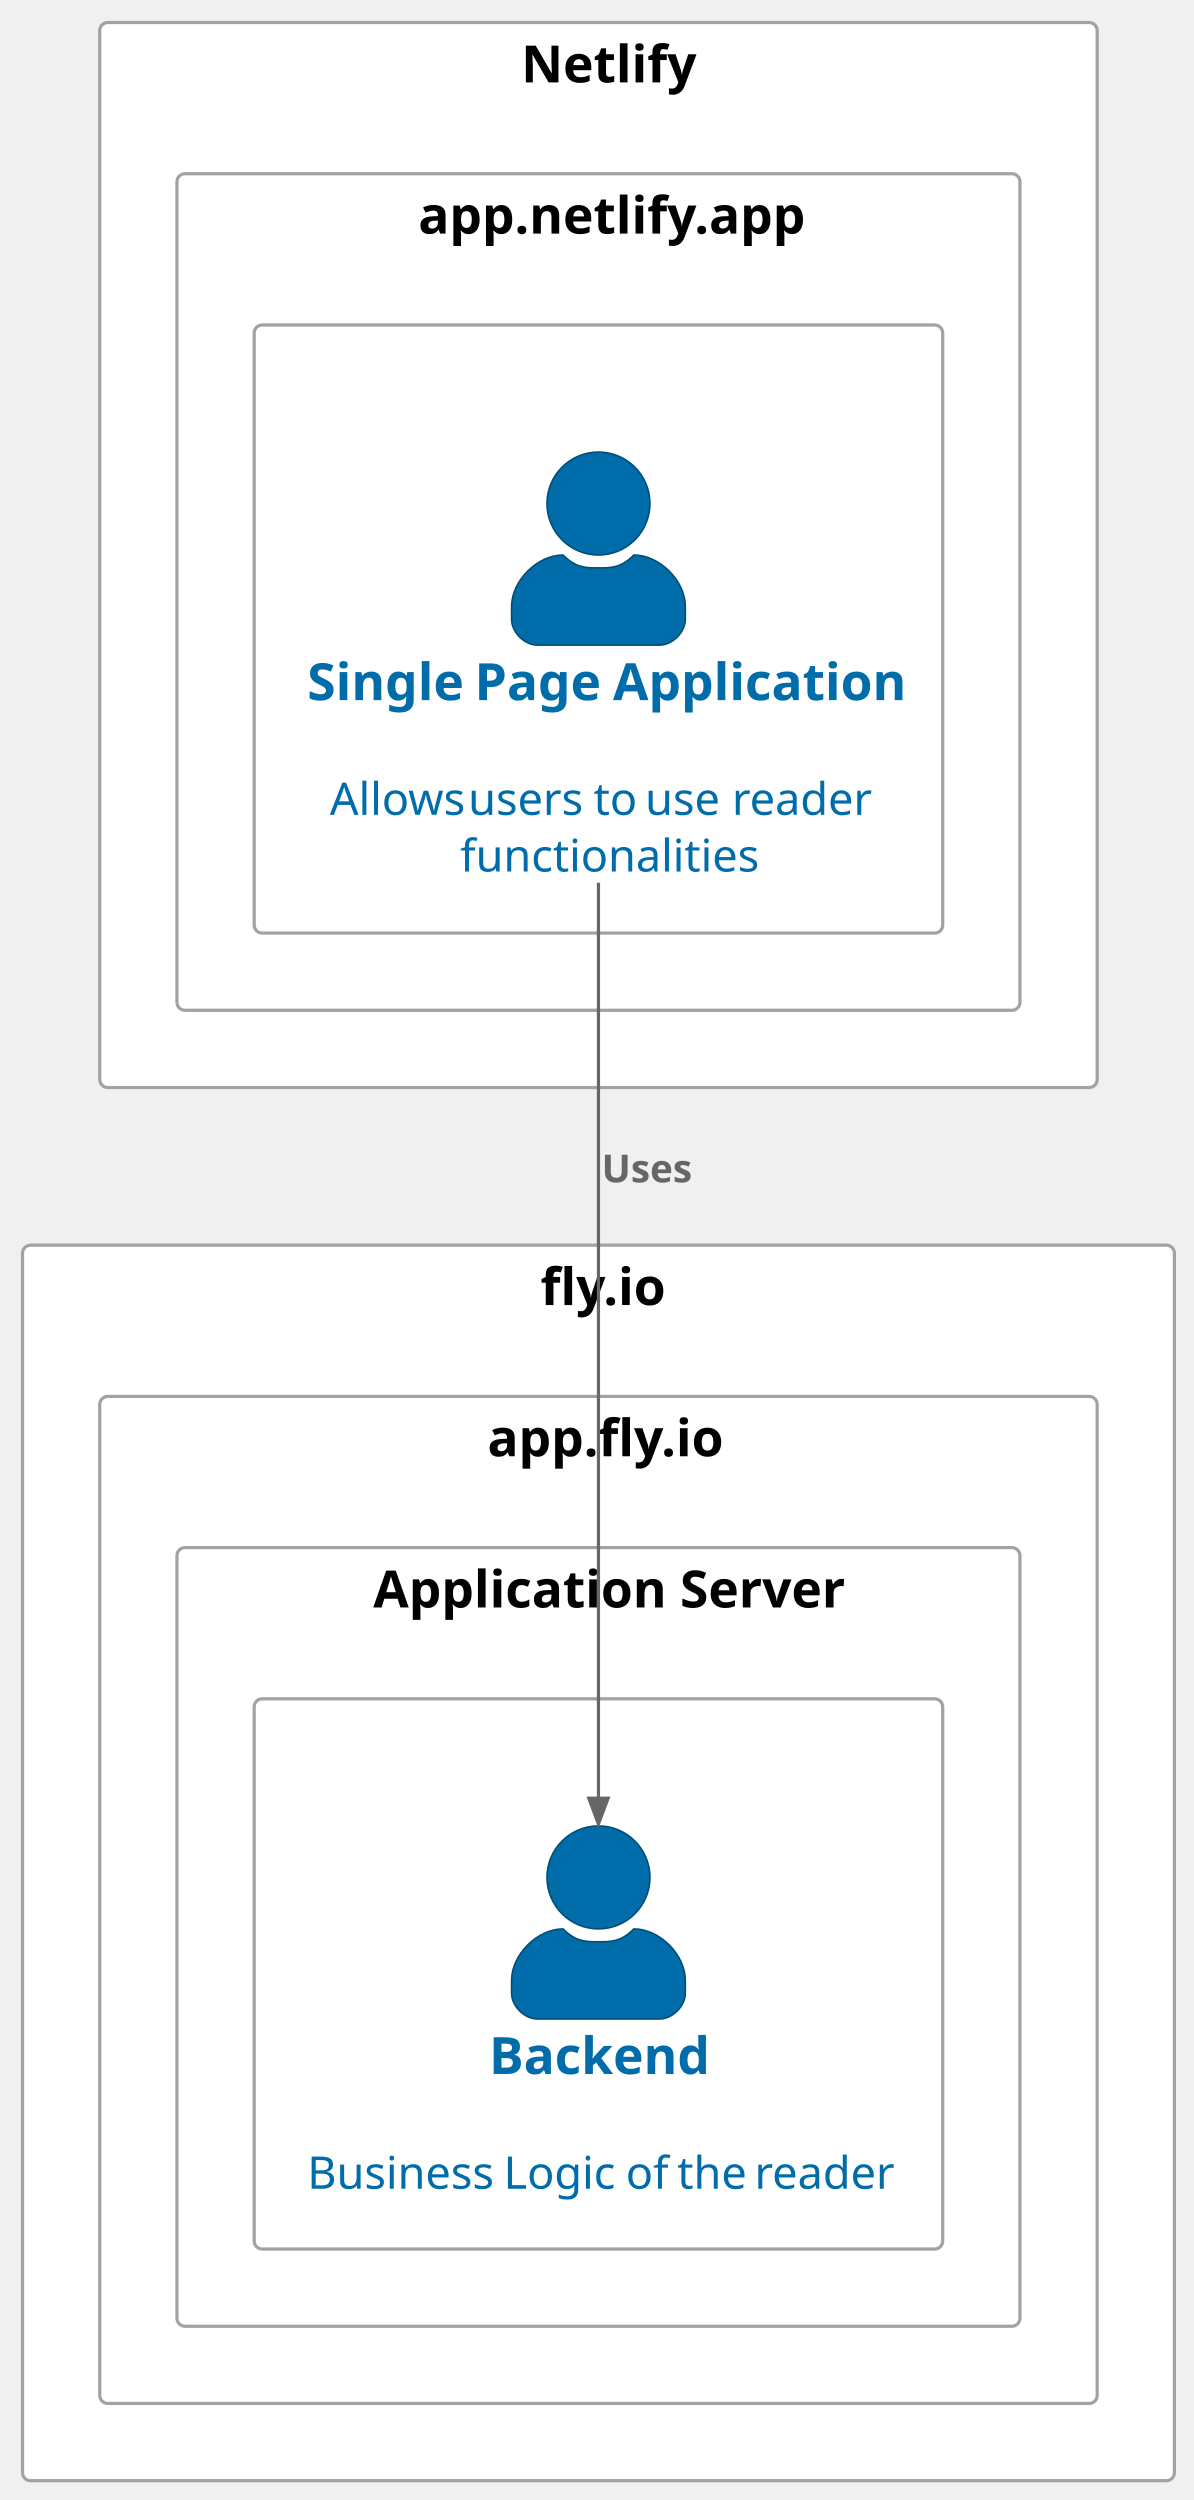
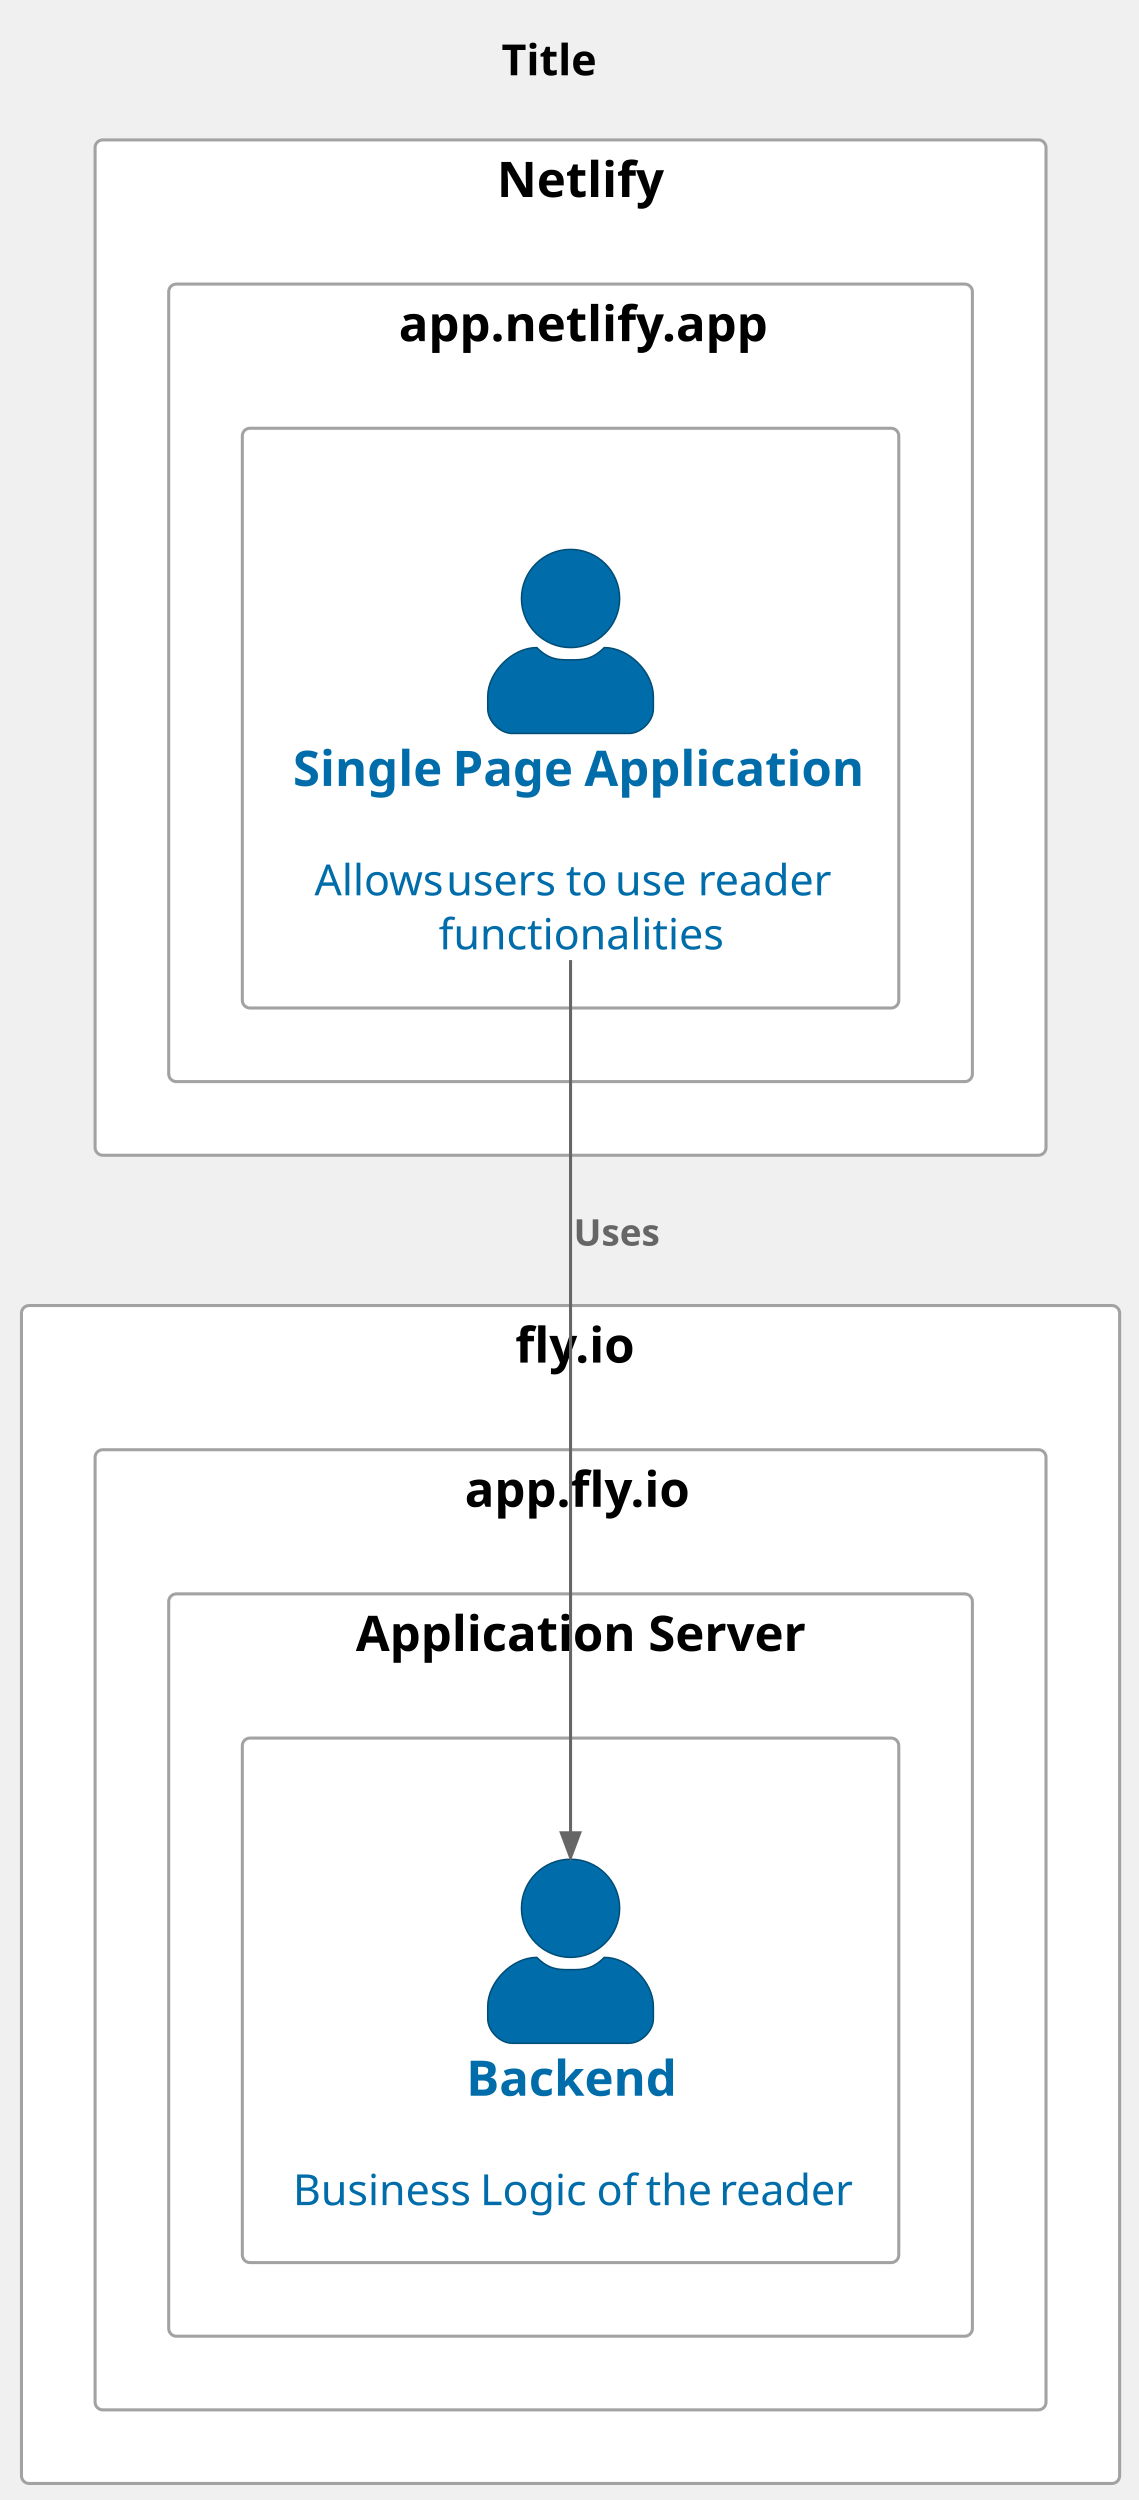
- <svg xmlns="http://www.w3.org/2000/svg" contentStyleType="text/css" height="777px" preserveAspectRatio="none" style="width:371px;height:777px;background:#FFFFFF;" version="1.1" viewBox="0 0 371 777" width="371px" zoomAndPan="magnify">
+ <svg xmlns="http://www.w3.org/2000/svg" contentStyleType="text/css" height="815px" preserveAspectRatio="none" style="width:371px;height:815px;background:#FFFFFF;" version="1.1" viewBox="0 0 371 815" width="371px" zoomAndPan="magnify">
  <defs />
  <g>
+     <text fill="#000000" font-family="sans-serif" font-size="14" font-weight="bold" lengthAdjust="spacing" textLength="30" x="163.5" y="24.533">Title</text>
    <g id="cluster_DeploymentNode_netlify">
-       <rect fill="#FFFFFF" height="331" rx="2.5" ry="2.5" style="stroke:#A2A2A2;stroke-width:1.0;" width="310" x="31" y="7" />
-       <text fill="#000000" font-family="sans-serif" font-size="16" font-weight="bold" lengthAdjust="spacing" textLength="48" x="162" y="25.609">Netlify</text>
+       <rect fill="#FFFFFF" height="331" rx="2.5" ry="2.5" style="stroke:#A2A2A2;stroke-width:1.0;" width="310" x="31" y="45.609" />
+       <text fill="#000000" font-family="sans-serif" font-size="16" font-weight="bold" lengthAdjust="spacing" textLength="48" x="162" y="64.219">Netlify</text>
    </g>
    <g id="cluster_DeploymentNode_app_netlify_app">
-       <rect fill="#FFFFFF" height="260" rx="2.5" ry="2.5" style="stroke:#A2A2A2;stroke-width:1.0;" width="262" x="55" y="54" />
-       <text fill="#000000" font-family="sans-serif" font-size="16" font-weight="bold" lengthAdjust="spacing" textLength="112" x="130" y="72.609">app.netlify.app</text>
+       <rect fill="#FFFFFF" height="260" rx="2.5" ry="2.5" style="stroke:#A2A2A2;stroke-width:1.0;" width="262" x="55" y="92.609" />
+       <text fill="#000000" font-family="sans-serif" font-size="16" font-weight="bold" lengthAdjust="spacing" textLength="112" x="130" y="111.219">app.netlify.app</text>
    </g>
-     <g id="cluster_ContainerInstance_auto_ff88f487_76d5_4a7c_aad6_6b77abe87dcb">
-       <rect fill="#FFFFFF" height="189" rx="2.5" ry="2.5" style="stroke:#A2A2A2;stroke-width:1.0;" width="214" x="79" y="101" />
-       <text fill="#000000" font-family="sans-serif" font-size="16" font-weight="bold" lengthAdjust="spacing" textLength="4" x="184" y="119.609"> </text>
+     <g id="cluster_ContainerInstance_auto_8f2eb6ce_c983_47cc_9ab0_480ffdb8754e">
+       <rect fill="#FFFFFF" height="189" rx="2.5" ry="2.5" style="stroke:#A2A2A2;stroke-width:1.0;" width="214" x="79" y="139.609" />
+       <text fill="#000000" font-family="sans-serif" font-size="16" font-weight="bold" lengthAdjust="spacing" textLength="4" x="184" y="158.219"> </text>
    </g>
    <g id="cluster_DeploymentNode_fly_io">
-       <rect fill="#FFFFFF" height="384" rx="2.5" ry="2.5" style="stroke:#A2A2A2;stroke-width:1.0;" width="358" x="7" y="387" />
-       <text fill="#000000" font-family="sans-serif" font-size="16" font-weight="bold" lengthAdjust="spacing" textLength="36" x="168" y="405.609">fly.io</text>
+       <rect fill="#FFFFFF" height="384" rx="2.5" ry="2.5" style="stroke:#A2A2A2;stroke-width:1.0;" width="358" x="7" y="425.609" />
+       <text fill="#000000" font-family="sans-serif" font-size="16" font-weight="bold" lengthAdjust="spacing" textLength="36" x="168" y="444.219">fly.io</text>
    </g>
    <g id="cluster_DeploymentNode_app_fly_io">
-       <rect fill="#FFFFFF" height="313" rx="2.5" ry="2.5" style="stroke:#A2A2A2;stroke-width:1.0;" width="310" x="31" y="434" />
-       <text fill="#000000" font-family="sans-serif" font-size="16" font-weight="bold" lengthAdjust="spacing" textLength="69" x="151.5" y="452.609">app.fly.io</text>
+       <rect fill="#FFFFFF" height="313" rx="2.5" ry="2.5" style="stroke:#A2A2A2;stroke-width:1.0;" width="310" x="31" y="472.609" />
+       <text fill="#000000" font-family="sans-serif" font-size="16" font-weight="bold" lengthAdjust="spacing" textLength="69" x="151.5" y="491.219">app.fly.io</text>
    </g>
    <g id="cluster_DeploymentNode_Application_Server">
-       <rect fill="#FFFFFF" height="242" rx="2.5" ry="2.5" style="stroke:#A2A2A2;stroke-width:1.0;" width="262" x="55" y="481" />
-       <text fill="#000000" font-family="sans-serif" font-size="16" font-weight="bold" lengthAdjust="spacing" textLength="140" x="116" y="499.609">Application Server</text>
+       <rect fill="#FFFFFF" height="242" rx="2.5" ry="2.5" style="stroke:#A2A2A2;stroke-width:1.0;" width="262" x="55" y="519.609" />
+       <text fill="#000000" font-family="sans-serif" font-size="16" font-weight="bold" lengthAdjust="spacing" textLength="140" x="116" y="538.219">Application Server</text>
    </g>
-     <g id="cluster_ContainerInstance_auto_7d47f6dc_122d_4701_b0a9_7d31fb0b1a91">
-       <rect fill="#FFFFFF" height="171" rx="2.5" ry="2.5" style="stroke:#A2A2A2;stroke-width:1.0;" width="214" x="79" y="528" />
-       <text fill="#000000" font-family="sans-serif" font-size="16" font-weight="bold" lengthAdjust="spacing" textLength="4" x="184" y="546.609"> </text>
+     <g id="cluster_ContainerInstance_auto_08e03a01_1627_4a2b_9a4a_1be89b7ae94a">
+       <rect fill="#FFFFFF" height="171" rx="2.5" ry="2.5" style="stroke:#A2A2A2;stroke-width:1.0;" width="214" x="79" y="566.609" />
+       <text fill="#000000" font-family="sans-serif" font-size="16" font-weight="bold" lengthAdjust="spacing" textLength="4" x="184" y="585.219"> </text>
    </g>
    <g id="elem_Container_reader_frontend">
-       <ellipse cx="186" cy="156.5" fill="#006DAA" rx="16" ry="16" style="stroke:#004C76;stroke-width:0.5;" />
-       <path d="M186,176.5 C190,176.5 193,176.5 197,172.5 C205,172.5 213,180.5 213,188.5 L213,192.5 C213,196.5 209,200.5 205,200.5 L167,200.5 C163,200.5 159,196.5 159,192.5 L159,188.5 C159,180.5 167,172.5 175,172.5 C179,176.5 182,176.5 186,176.5 " fill="#006DAA" style="stroke:#004C76;stroke-width:0.5;" />
-       <text fill="#006DAA" font-family="sans-serif" font-size="16" font-weight="bold" lengthAdjust="spacing" textLength="48" x="95.5" y="217.609">Single</text>
-       <text fill="#006DAA" font-family="sans-serif" font-size="16" font-weight="bold" lengthAdjust="spacing" textLength="4" x="143.5" y="217.609"> </text>
-       <text fill="#006DAA" font-family="sans-serif" font-size="16" font-weight="bold" lengthAdjust="spacing" textLength="39" x="147.5" y="217.609">Page</text>
-       <text fill="#006DAA" font-family="sans-serif" font-size="16" font-weight="bold" lengthAdjust="spacing" textLength="4" x="186.5" y="217.609"> </text>
-       <text fill="#006DAA" font-family="sans-serif" font-size="16" font-weight="bold" lengthAdjust="spacing" textLength="86" x="190.5" y="217.609">Application</text>
-       <text fill="#006DAA" font-family="sans-serif" font-size="14" lengthAdjust="spacing" textLength="4" x="184" y="235.658"> </text>
-       <text fill="#006DAA" font-family="sans-serif" font-size="14" lengthAdjust="spacing" textLength="39" x="102.5" y="253.268">Allows</text>
-       <text fill="#006DAA" font-family="sans-serif" font-size="14" lengthAdjust="spacing" textLength="4" x="141.5" y="253.268"> </text>
-       <text fill="#006DAA" font-family="sans-serif" font-size="14" lengthAdjust="spacing" textLength="35" x="145.5" y="253.268">users</text>
-       <text fill="#006DAA" font-family="sans-serif" font-size="14" lengthAdjust="spacing" textLength="4" x="180.5" y="253.268"> </text>
-       <text fill="#006DAA" font-family="sans-serif" font-size="14" lengthAdjust="spacing" textLength="12" x="184.5" y="253.268">to</text>
-       <text fill="#006DAA" font-family="sans-serif" font-size="14" lengthAdjust="spacing" textLength="4" x="196.5" y="253.268"> </text>
-       <text fill="#006DAA" font-family="sans-serif" font-size="14" lengthAdjust="spacing" textLength="23" x="200.5" y="253.268">use</text>
-       <text fill="#006DAA" font-family="sans-serif" font-size="14" lengthAdjust="spacing" textLength="4" x="223.5" y="253.268"> </text>
-       <text fill="#006DAA" font-family="sans-serif" font-size="14" lengthAdjust="spacing" textLength="42" x="227.5" y="253.268">reader</text>
-       <text fill="#006DAA" font-family="sans-serif" font-size="14" lengthAdjust="spacing" textLength="86" x="143" y="270.877">functionalities</text>
+       <ellipse cx="186" cy="195.109" fill="#006DAA" rx="16" ry="16" style="stroke:#004C76;stroke-width:0.5;" />
+       <path d="M186,215.109 C190,215.109 193,215.109 197,211.109 C205,211.109 213,219.109 213,227.109 L213,231.109 C213,235.109 209,239.109 205,239.109 L167,239.109 C163,239.109 159,235.109 159,231.109 L159,227.109 C159,219.109 167,211.109 175,211.109 C179,215.109 182,215.109 186,215.109 " fill="#006DAA" style="stroke:#004C76;stroke-width:0.5;" />
+       <text fill="#006DAA" font-family="sans-serif" font-size="16" font-weight="bold" lengthAdjust="spacing" textLength="48" x="95.5" y="256.219">Single</text>
+       <text fill="#006DAA" font-family="sans-serif" font-size="16" font-weight="bold" lengthAdjust="spacing" textLength="4" x="143.5" y="256.219"> </text>
+       <text fill="#006DAA" font-family="sans-serif" font-size="16" font-weight="bold" lengthAdjust="spacing" textLength="39" x="147.5" y="256.219">Page</text>
+       <text fill="#006DAA" font-family="sans-serif" font-size="16" font-weight="bold" lengthAdjust="spacing" textLength="4" x="186.5" y="256.219"> </text>
+       <text fill="#006DAA" font-family="sans-serif" font-size="16" font-weight="bold" lengthAdjust="spacing" textLength="86" x="190.5" y="256.219">Application</text>
+       <text fill="#006DAA" font-family="sans-serif" font-size="14" lengthAdjust="spacing" textLength="4" x="184" y="274.268"> </text>
+       <text fill="#006DAA" font-family="sans-serif" font-size="14" lengthAdjust="spacing" textLength="39" x="102.5" y="291.877">Allows</text>
+       <text fill="#006DAA" font-family="sans-serif" font-size="14" lengthAdjust="spacing" textLength="4" x="141.5" y="291.877"> </text>
+       <text fill="#006DAA" font-family="sans-serif" font-size="14" lengthAdjust="spacing" textLength="35" x="145.5" y="291.877">users</text>
+       <text fill="#006DAA" font-family="sans-serif" font-size="14" lengthAdjust="spacing" textLength="4" x="180.5" y="291.877"> </text>
+       <text fill="#006DAA" font-family="sans-serif" font-size="14" lengthAdjust="spacing" textLength="12" x="184.5" y="291.877">to</text>
+       <text fill="#006DAA" font-family="sans-serif" font-size="14" lengthAdjust="spacing" textLength="4" x="196.5" y="291.877"> </text>
+       <text fill="#006DAA" font-family="sans-serif" font-size="14" lengthAdjust="spacing" textLength="23" x="200.5" y="291.877">use</text>
+       <text fill="#006DAA" font-family="sans-serif" font-size="14" lengthAdjust="spacing" textLength="4" x="223.5" y="291.877"> </text>
+       <text fill="#006DAA" font-family="sans-serif" font-size="14" lengthAdjust="spacing" textLength="42" x="227.5" y="291.877">reader</text>
+       <text fill="#006DAA" font-family="sans-serif" font-size="14" lengthAdjust="spacing" textLength="86" x="143" y="309.486">functionalities</text>
    </g>
    <g id="elem_Container_reader_backend">
-       <ellipse cx="186" cy="583.5" fill="#006DAA" rx="16" ry="16" style="stroke:#004C76;stroke-width:0.5;" />
-       <path d="M186,603.5 C190,603.5 193,603.5 197,599.5 C205,599.5 213,607.5 213,615.5 L213,619.5 C213,623.5 209,627.5 205,627.5 L167,627.5 C163,627.5 159,623.5 159,619.5 L159,615.5 C159,607.5 167,599.5 175,599.5 C179,603.5 182,603.5 186,603.5 " fill="#006DAA" style="stroke:#004C76;stroke-width:0.5;" />
-       <text fill="#006DAA" font-family="sans-serif" font-size="16" font-weight="bold" lengthAdjust="spacing" textLength="68" x="152" y="644.609">Backend</text>
-       <text fill="#006DAA" font-family="sans-serif" font-size="14" lengthAdjust="spacing" textLength="4" x="184" y="662.658"> </text>
-       <text fill="#006DAA" font-family="sans-serif" font-size="14" lengthAdjust="spacing" textLength="57" x="95.5" y="680.268">Business</text>
-       <text fill="#006DAA" font-family="sans-serif" font-size="14" lengthAdjust="spacing" textLength="4" x="152.5" y="680.268"> </text>
-       <text fill="#006DAA" font-family="sans-serif" font-size="14" lengthAdjust="spacing" textLength="34" x="156.5" y="680.268">Logic</text>
-       <text fill="#006DAA" font-family="sans-serif" font-size="14" lengthAdjust="spacing" textLength="4" x="190.5" y="680.268"> </text>
-       <text fill="#006DAA" font-family="sans-serif" font-size="14" lengthAdjust="spacing" textLength="12" x="194.5" y="680.268">of</text>
-       <text fill="#006DAA" font-family="sans-serif" font-size="14" lengthAdjust="spacing" textLength="4" x="206.5" y="680.268"> </text>
-       <text fill="#006DAA" font-family="sans-serif" font-size="14" lengthAdjust="spacing" textLength="20" x="210.5" y="680.268">the</text>
-       <text fill="#006DAA" font-family="sans-serif" font-size="14" lengthAdjust="spacing" textLength="4" x="230.5" y="680.268"> </text>
-       <text fill="#006DAA" font-family="sans-serif" font-size="14" lengthAdjust="spacing" textLength="42" x="234.5" y="680.268">reader</text>
+       <ellipse cx="186" cy="622.109" fill="#006DAA" rx="16" ry="16" style="stroke:#004C76;stroke-width:0.5;" />
+       <path d="M186,642.109 C190,642.109 193,642.109 197,638.109 C205,638.109 213,646.109 213,654.109 L213,658.109 C213,662.109 209,666.109 205,666.109 L167,666.109 C163,666.109 159,662.109 159,658.109 L159,654.109 C159,646.109 167,638.109 175,638.109 C179,642.109 182,642.109 186,642.109 " fill="#006DAA" style="stroke:#004C76;stroke-width:0.5;" />
+       <text fill="#006DAA" font-family="sans-serif" font-size="16" font-weight="bold" lengthAdjust="spacing" textLength="68" x="152" y="683.219">Backend</text>
+       <text fill="#006DAA" font-family="sans-serif" font-size="14" lengthAdjust="spacing" textLength="4" x="184" y="701.268"> </text>
+       <text fill="#006DAA" font-family="sans-serif" font-size="14" lengthAdjust="spacing" textLength="57" x="95.5" y="718.877">Business</text>
+       <text fill="#006DAA" font-family="sans-serif" font-size="14" lengthAdjust="spacing" textLength="4" x="152.5" y="718.877"> </text>
+       <text fill="#006DAA" font-family="sans-serif" font-size="14" lengthAdjust="spacing" textLength="34" x="156.5" y="718.877">Logic</text>
+       <text fill="#006DAA" font-family="sans-serif" font-size="14" lengthAdjust="spacing" textLength="4" x="190.5" y="718.877"> </text>
+       <text fill="#006DAA" font-family="sans-serif" font-size="14" lengthAdjust="spacing" textLength="12" x="194.5" y="718.877">of</text>
+       <text fill="#006DAA" font-family="sans-serif" font-size="14" lengthAdjust="spacing" textLength="4" x="206.5" y="718.877"> </text>
+       <text fill="#006DAA" font-family="sans-serif" font-size="14" lengthAdjust="spacing" textLength="20" x="210.5" y="718.877">the</text>
+       <text fill="#006DAA" font-family="sans-serif" font-size="14" lengthAdjust="spacing" textLength="4" x="230.5" y="718.877"> </text>
+       <text fill="#006DAA" font-family="sans-serif" font-size="14" lengthAdjust="spacing" textLength="42" x="234.5" y="718.877">reader</text>
    </g>
    <g id="link_Container_reader_frontend_Container_reader_backend">
-       <path d="M186,274.38 C186,355.24 186,482.48 186,558.89 " fill="none" id="Container_reader_frontend-to-Container_reader_backend" style="stroke:#666666;stroke-width:1.0;" />
-       <polygon fill="#666666" points="186,566.89,189,558.89,183,558.89,186,566.89" style="stroke:#666666;stroke-width:1.0;" />
-       <text fill="#666666" font-family="sans-serif" font-size="12" font-weight="bold" lengthAdjust="spacing" textLength="29" x="187" y="367.457">Uses</text>
+       <path d="M186,312.989 C186,393.849 186,521.089 186,597.499 " fill="none" id="Container_reader_frontend-to-Container_reader_backend" style="stroke:#666666;stroke-width:1.0;" />
+       <polygon fill="#666666" points="186,605.499,189,597.499,183,597.499,186,605.499" style="stroke:#666666;stroke-width:1.0;" />
+       <text fill="#666666" font-family="sans-serif" font-size="12" font-weight="bold" lengthAdjust="spacing" textLength="29" x="187" y="406.066">Uses</text>
    </g>
  </g>
</svg>
